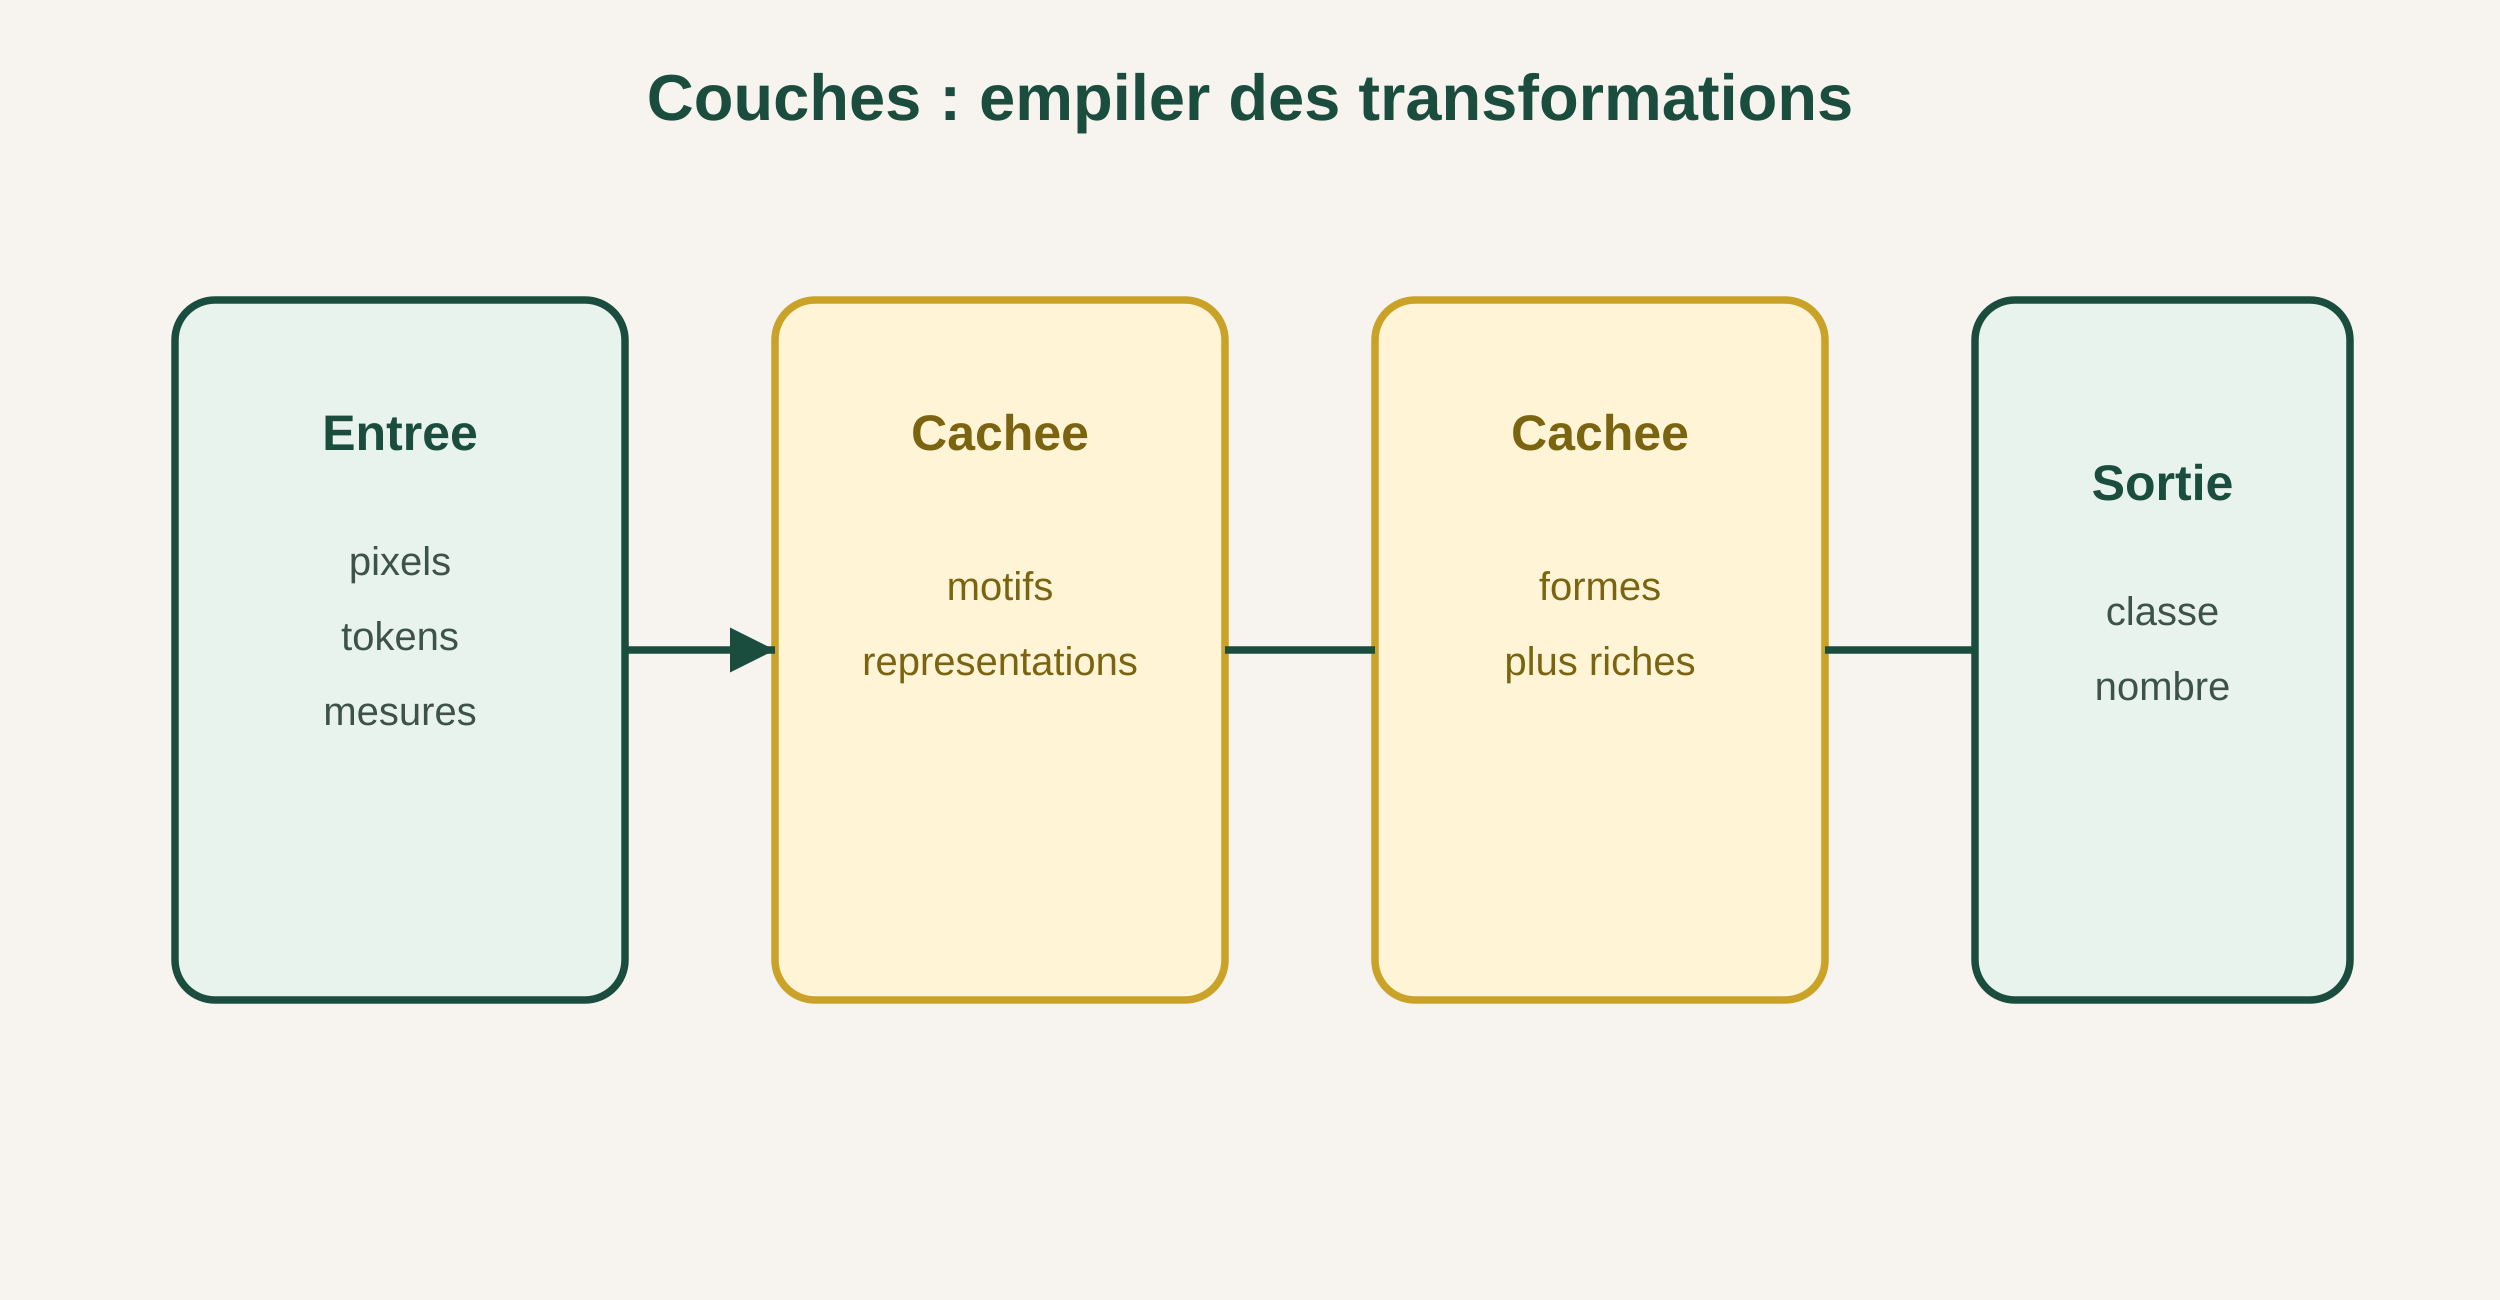
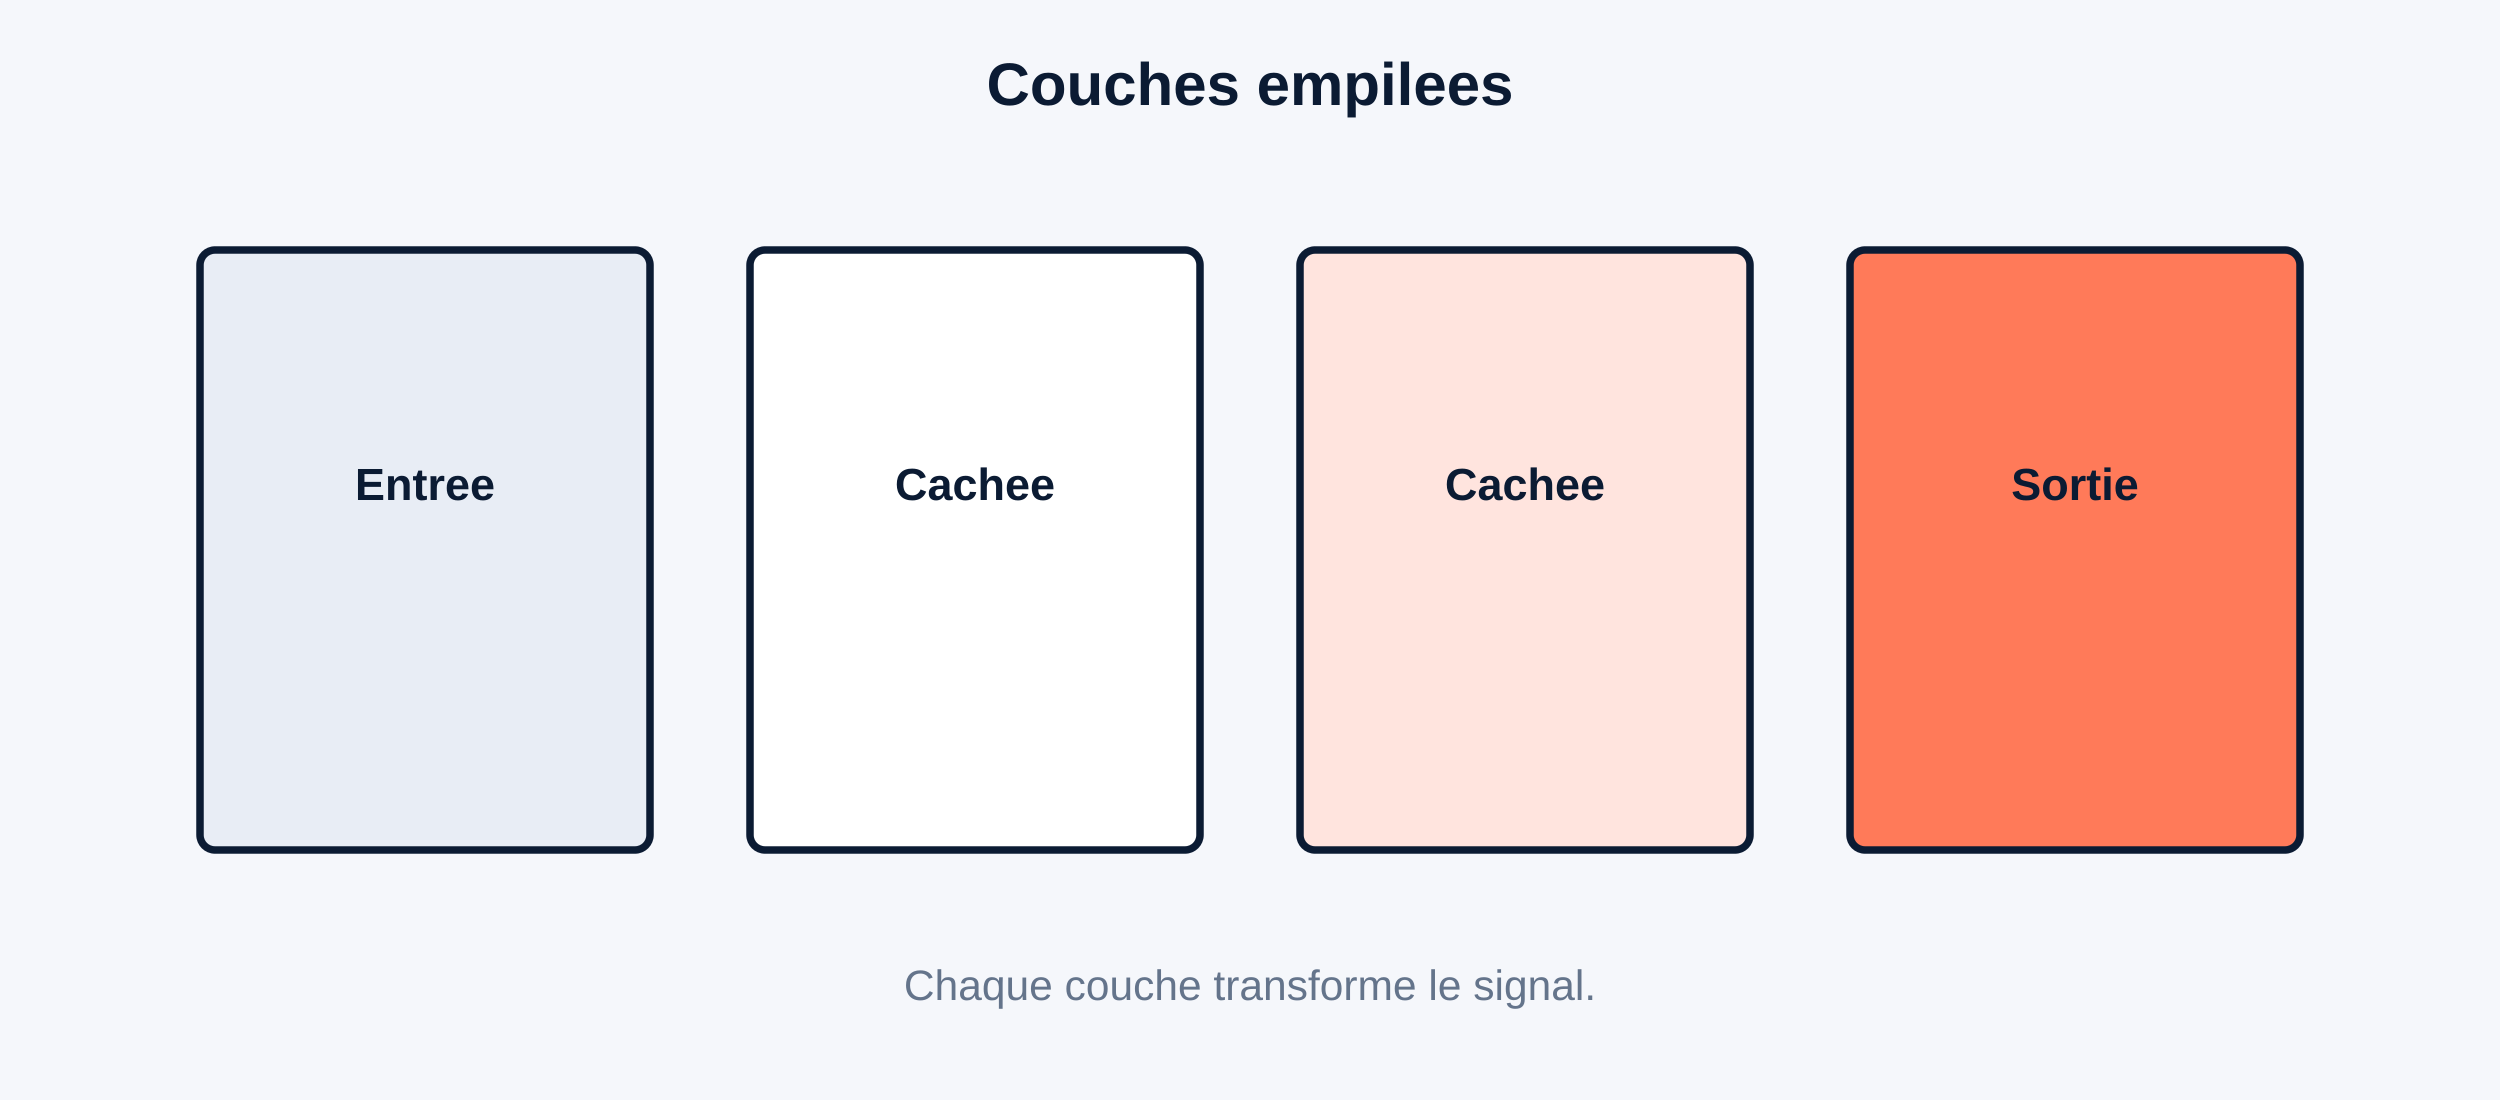
- <svg xmlns="http://www.w3.org/2000/svg" width="1000" height="520" viewBox="0 0 1000 520">
-   <rect width="1000" height="520" fill="#f7f4ef" />
-   <text x="500" y="48" text-anchor="middle" font-family="Segoe UI, Arial, sans-serif" font-size="26" fill="#1a4d3e" font-weight="700">Couches : empiler des transformations</text>
-   <rect x="70" y="120" width="180" height="280" rx="16" fill="#e8f3ee" stroke="#1a4d3e" stroke-width="3" />
-   <text x="160" y="180" text-anchor="middle" font-family="Segoe UI, Arial, sans-serif" font-size="20" fill="#1a4d3e" font-weight="700">Entree</text>
-   <text x="160" y="230" text-anchor="middle" font-family="Segoe UI, Arial, sans-serif" font-size="16" fill="#3d5248">pixels</text>
-   <text x="160" y="260" text-anchor="middle" font-family="Segoe UI, Arial, sans-serif" font-size="16" fill="#3d5248">tokens</text>
-   <text x="160" y="290" text-anchor="middle" font-family="Segoe UI, Arial, sans-serif" font-size="16" fill="#3d5248">mesures</text>
-   <rect x="310" y="120" width="180" height="280" rx="16" fill="#fff4d6" stroke="#c9a227" stroke-width="3" />
-   <text x="400" y="180" text-anchor="middle" font-family="Segoe UI, Arial, sans-serif" font-size="20" fill="#7a6410" font-weight="700">Cachee</text>
-   <text x="400" y="240" text-anchor="middle" font-family="Segoe UI, Arial, sans-serif" font-size="16" fill="#7a6410">motifs</text>
-   <text x="400" y="270" text-anchor="middle" font-family="Segoe UI, Arial, sans-serif" font-size="16" fill="#7a6410">representations</text>
-   <rect x="550" y="120" width="180" height="280" rx="16" fill="#fff4d6" stroke="#c9a227" stroke-width="3" />
-   <text x="640" y="180" text-anchor="middle" font-family="Segoe UI, Arial, sans-serif" font-size="20" fill="#7a6410" font-weight="700">Cachee</text>
-   <text x="640" y="240" text-anchor="middle" font-family="Segoe UI, Arial, sans-serif" font-size="16" fill="#7a6410">formes</text>
-   <text x="640" y="270" text-anchor="middle" font-family="Segoe UI, Arial, sans-serif" font-size="16" fill="#7a6410">plus riches</text>
-   <rect x="790" y="120" width="150" height="280" rx="16" fill="#e8f3ee" stroke="#1a4d3e" stroke-width="3" />
-   <text x="865" y="200" text-anchor="middle" font-family="Segoe UI, Arial, sans-serif" font-size="20" fill="#1a4d3e" font-weight="700">Sortie</text>
-   <text x="865" y="250" text-anchor="middle" font-family="Segoe UI, Arial, sans-serif" font-size="16" fill="#3d5248">classe</text>
-   <text x="865" y="280" text-anchor="middle" font-family="Segoe UI, Arial, sans-serif" font-size="16" fill="#3d5248">nombre</text>
-   <path d="M250 260 L310 260" stroke="#1a4d3e" stroke-width="3" fill="none" marker-end="url(#a)" />
-   <path d="M490 260 L550 260" stroke="#1a4d3e" stroke-width="3" fill="none" />
-   <path d="M730 260 L790 260" stroke="#1a4d3e" stroke-width="3" fill="none" />
-   <defs>
-     <marker id="a" markerWidth="8" markerHeight="8" refX="6" refY="3" orient="auto">
-       <path d="M0,0 L6,3 L0,6 Z" fill="#1a4d3e" />
-     </marker>
-   </defs>
+ <svg xmlns="http://www.w3.org/2000/svg" width="1000" height="440" viewBox="0 0 1000 440">
+   <rect width="1000" height="440" fill="#f5f7fb" />
+   <text x="500" y="42" text-anchor="middle" font-family="Segoe UI, Arial, sans-serif" font-size="24" fill="#0b1b33" font-weight="700">Couches empilees</text>
+   <rect x="80" y="100" width="180" height="240" rx="6" fill="#e8edf5" stroke="#0b1b33" stroke-width="3" />
+   <text x="170" y="200" text-anchor="middle" font-family="Segoe UI, Arial, sans-serif" font-size="18" fill="#0b1b33" font-weight="700">Entree</text>
+   <rect x="300" y="100" width="180" height="240" rx="6" fill="#ffffff" stroke="#0b1b33" stroke-width="3" />
+   <text x="390" y="200" text-anchor="middle" font-family="Segoe UI, Arial, sans-serif" font-size="18" fill="#0b1b33" font-weight="700">Cachee</text>
+   <rect x="520" y="100" width="180" height="240" rx="6" fill="#ffe4de" stroke="#0b1b33" stroke-width="3" />
+   <text x="610" y="200" text-anchor="middle" font-family="Segoe UI, Arial, sans-serif" font-size="18" fill="#0b1b33" font-weight="700">Cachee</text>
+   <rect x="740" y="100" width="180" height="240" rx="6" fill="#ff7a59" stroke="#0b1b33" stroke-width="3" />
+   <text x="830" y="200" text-anchor="middle" font-family="Segoe UI, Arial, sans-serif" font-size="18" fill="#0b1b33" font-weight="700">Sortie</text>
+   <text x="500" y="400" text-anchor="middle" font-family="Segoe UI, Arial, sans-serif" font-size="17" fill="#64748b" font-weight="400">Chaque couche transforme le signal.</text>
</svg>
